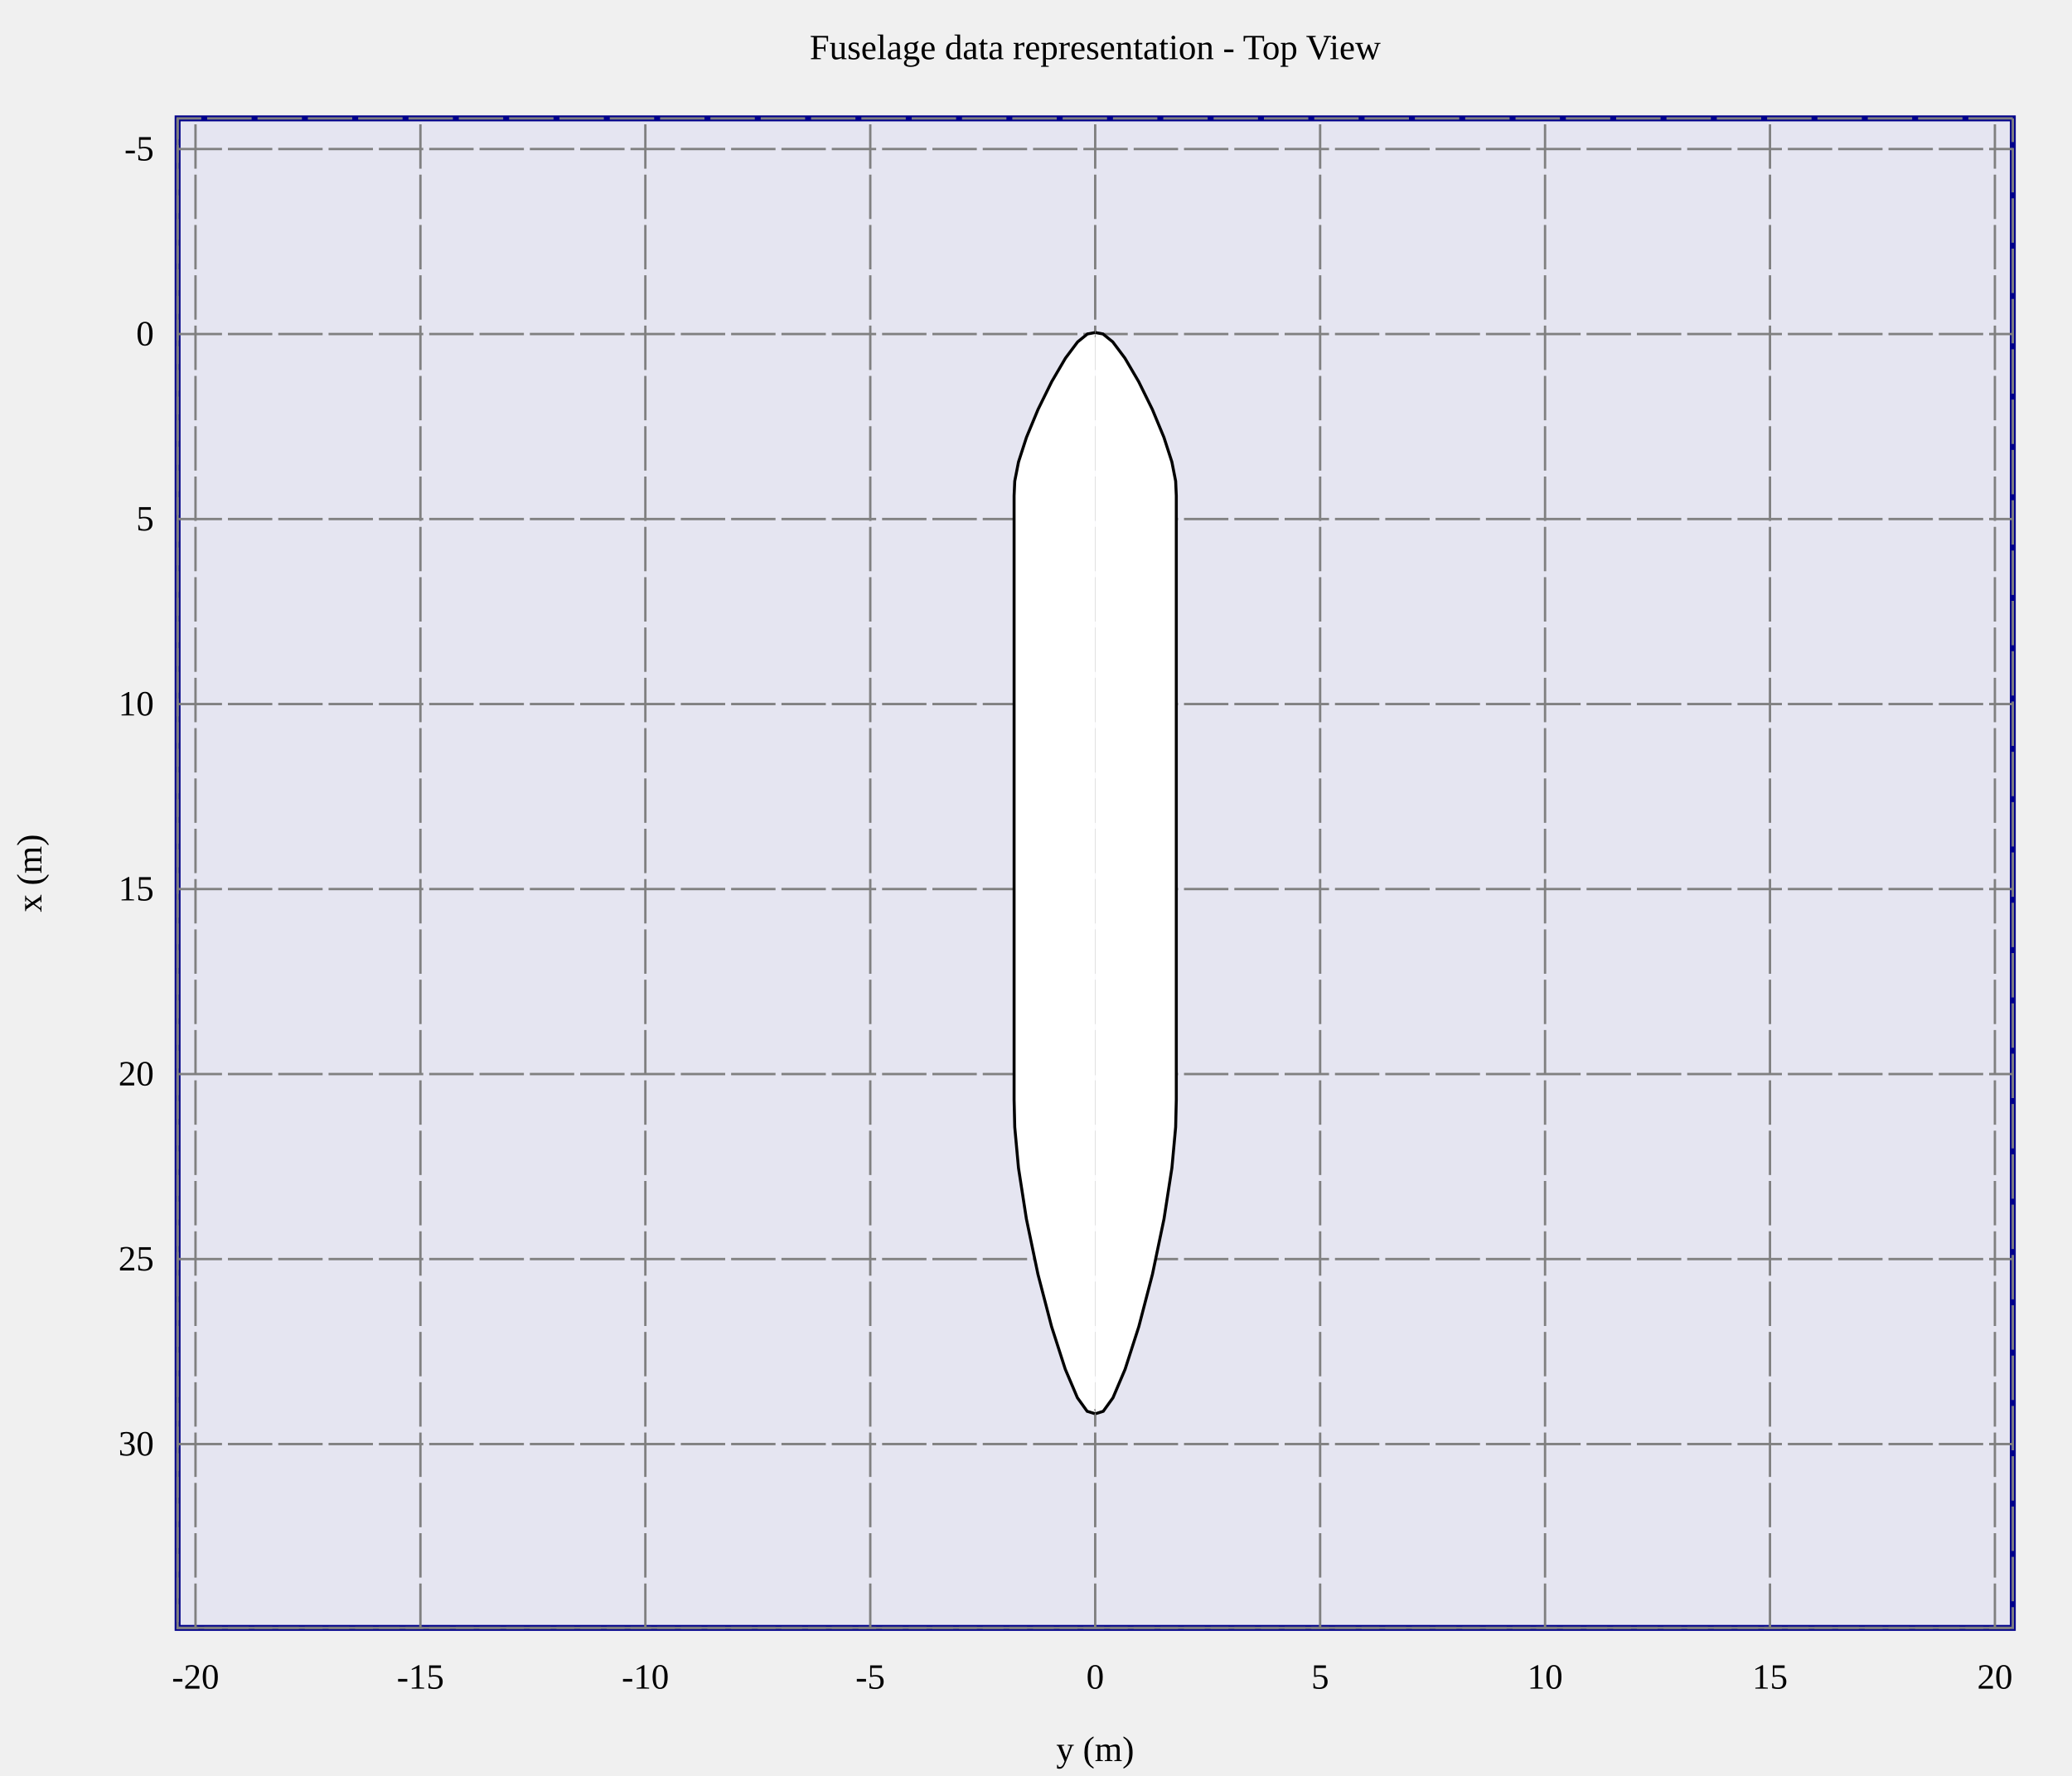
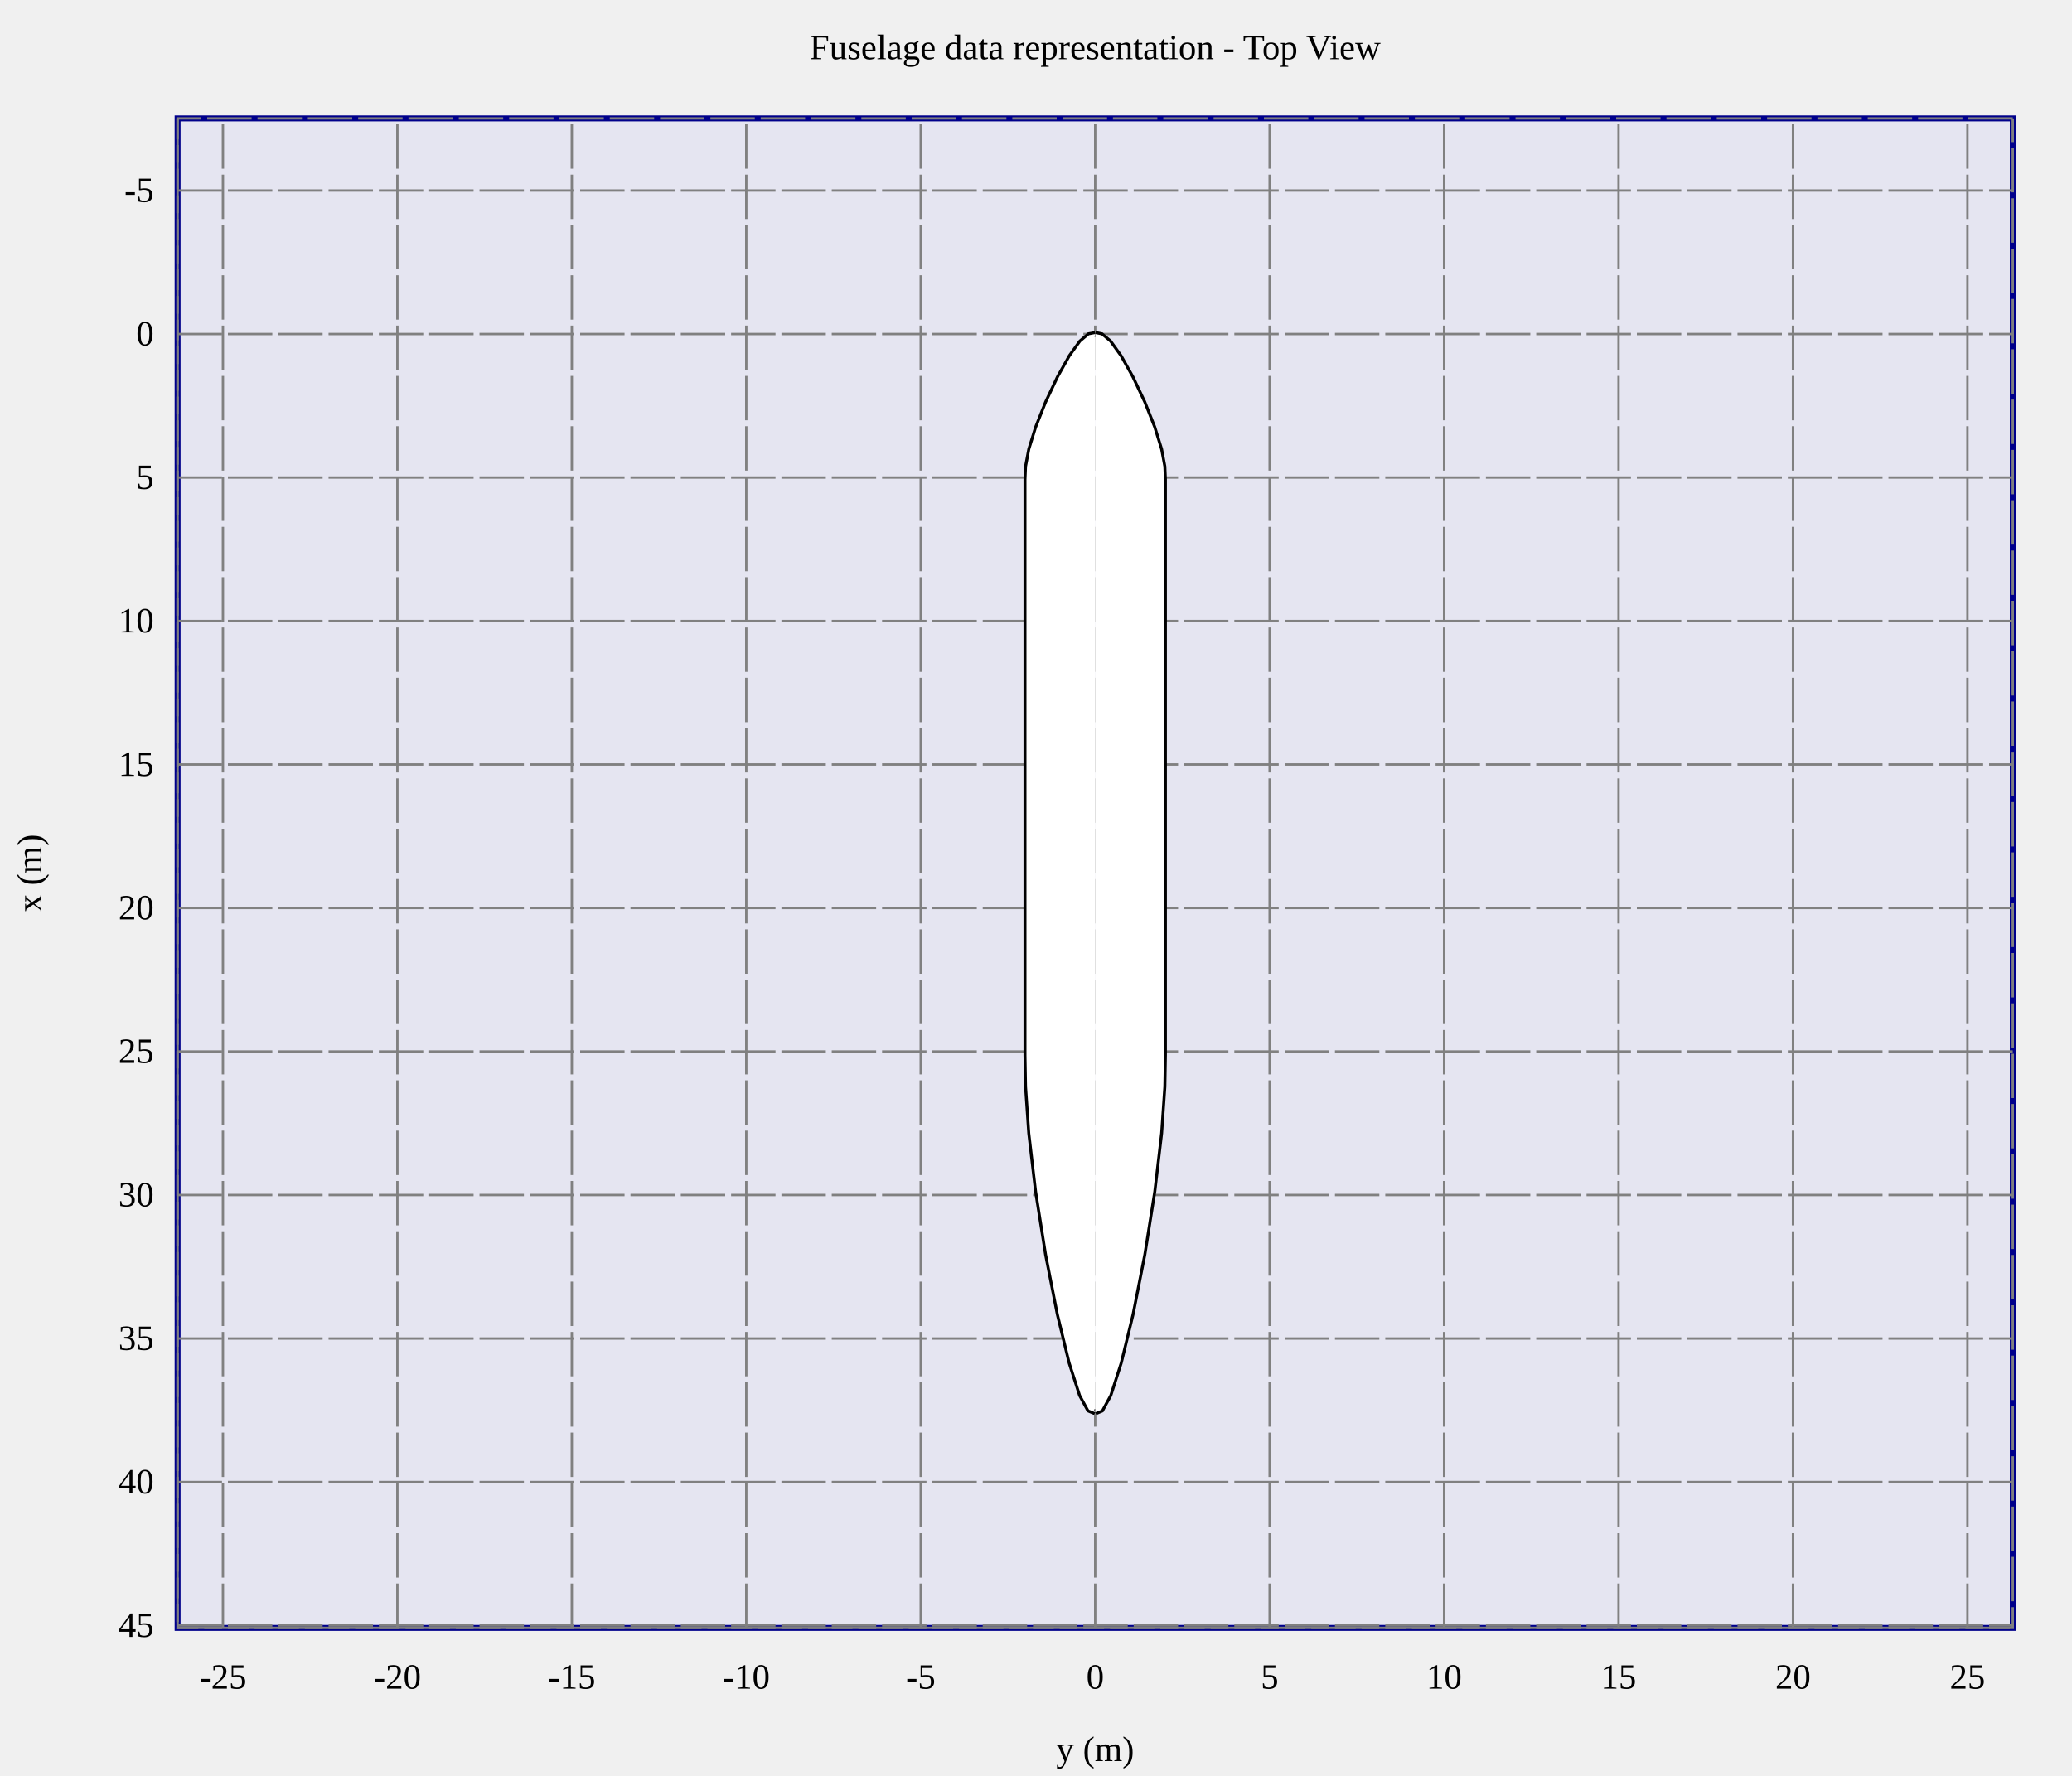
<svg xmlns="http://www.w3.org/2000/svg" id="svg" class="svg" width="700" height="600">
  <g id="page" width="700" height="600">
    <g id="graph" transform="translate(60,40)">
      <rect width="620" height="510" fill="blue" opacity="0.05" />
      <rect width="620" height="510" fill="none" opacity="1.0" style="stroke: darkblue; stroke-width: 2px;" />
      <g id="xAxis" class="axis" transform="translate(0,510)">
-         <g class="tick" transform="translate(6.048632,0)" style="opacity: 1;">
+         <g class="tick" transform="translate(15.31199,0)" style="opacity: 1;">
+           <line y2="-510" x2="0" style="fill: none; stroke: rgb(128, 128, 128); stroke-width: 0.8px; stroke-dasharray: 15px, 2px; font-style: normal; font-variant-caps: normal; font-weight: normal; font-size: 10px; line-height: normal; font-family: sans-serif; shape-rendering: geometricprecision;" />
+           <text dy=".71em" y="12" x="0" style="text-anchor: middle;">-25</text>
+         </g>
+         <g class="tick" transform="translate(74.24959,0)" style="opacity: 1;">
          <line y2="-510" x2="0" style="fill: none; stroke: rgb(128, 128, 128); stroke-width: 0.8px; stroke-dasharray: 15px, 2px; font-style: normal; font-variant-caps: normal; font-weight: normal; font-size: 10px; line-height: normal; font-family: sans-serif; shape-rendering: geometricprecision;" />
          <text dy=".71em" y="12" x="0" style="text-anchor: middle;">-20</text>
        </g>
-         <g class="tick" transform="translate(82.03647,0)" style="opacity: 1;">
+         <g class="tick" transform="translate(133.1872,0)" style="opacity: 1;">
          <line y2="-510" x2="0" style="fill: none; stroke: rgb(128, 128, 128); stroke-width: 0.8px; stroke-dasharray: 15px, 2px; font-style: normal; font-variant-caps: normal; font-weight: normal; font-size: 10px; line-height: normal; font-family: sans-serif; shape-rendering: geometricprecision;" />
          <text dy=".71em" y="12" x="0" style="text-anchor: middle;">-15</text>
        </g>
-         <g class="tick" transform="translate(158.0243,0)" style="opacity: 1;">
+         <g class="tick" transform="translate(192.1248,0)" style="opacity: 1;">
          <line y2="-510" x2="0" style="fill: none; stroke: rgb(128, 128, 128); stroke-width: 0.8px; stroke-dasharray: 15px, 2px; font-style: normal; font-variant-caps: normal; font-weight: normal; font-size: 10px; line-height: normal; font-family: sans-serif; shape-rendering: geometricprecision;" />
          <text dy=".71em" y="12" x="0" style="text-anchor: middle;">-10</text>
        </g>
-         <g class="tick" transform="translate(234.0122,0)" style="opacity: 1;">
+         <g class="tick" transform="translate(251.0624,0)" style="opacity: 1;">
          <line y2="-510" x2="0" style="fill: none; stroke: rgb(128, 128, 128); stroke-width: 0.8px; stroke-dasharray: 15px, 2px; font-style: normal; font-variant-caps: normal; font-weight: normal; font-size: 10px; line-height: normal; font-family: sans-serif; shape-rendering: geometricprecision;" />
          <text dy=".71em" y="12" x="0" style="text-anchor: middle;">-5</text>
        </g>
        <g class="tick" transform="translate(310,0)" style="opacity: 1;">
          <line y2="-510" x2="0" style="fill: none; stroke: rgb(128, 128, 128); stroke-width: 0.8px; stroke-dasharray: 15px, 2px; font-style: normal; font-variant-caps: normal; font-weight: normal; font-size: 10px; line-height: normal; font-family: sans-serif; shape-rendering: geometricprecision;" />
          <text dy=".71em" y="12" x="0" style="text-anchor: middle;">0</text>
        </g>
-         <g class="tick" transform="translate(385.9878,0)" style="opacity: 1;">
+         <g class="tick" transform="translate(368.9376,0)" style="opacity: 1;">
          <line y2="-510" x2="0" style="fill: none; stroke: rgb(128, 128, 128); stroke-width: 0.8px; stroke-dasharray: 15px, 2px; font-style: normal; font-variant-caps: normal; font-weight: normal; font-size: 10px; line-height: normal; font-family: sans-serif; shape-rendering: geometricprecision;" />
          <text dy=".71em" y="12" x="0" style="text-anchor: middle;">5</text>
        </g>
-         <g class="tick" transform="translate(461.9757,0)" style="opacity: 1;">
+         <g class="tick" transform="translate(427.8752,0)" style="opacity: 1;">
          <line y2="-510" x2="0" style="fill: none; stroke: rgb(128, 128, 128); stroke-width: 0.8px; stroke-dasharray: 15px, 2px; font-style: normal; font-variant-caps: normal; font-weight: normal; font-size: 10px; line-height: normal; font-family: sans-serif; shape-rendering: geometricprecision;" />
          <text dy=".71em" y="12" x="0" style="text-anchor: middle;">10</text>
        </g>
-         <g class="tick" transform="translate(537.9635,0)" style="opacity: 1;">
+         <g class="tick" transform="translate(486.8128,0)" style="opacity: 1;">
          <line y2="-510" x2="0" style="fill: none; stroke: rgb(128, 128, 128); stroke-width: 0.8px; stroke-dasharray: 15px, 2px; font-style: normal; font-variant-caps: normal; font-weight: normal; font-size: 10px; line-height: normal; font-family: sans-serif; shape-rendering: geometricprecision;" />
          <text dy=".71em" y="12" x="0" style="text-anchor: middle;">15</text>
        </g>
-         <g class="tick" transform="translate(613.9514,0)" style="opacity: 1;">
+         <g class="tick" transform="translate(545.7504,0)" style="opacity: 1;">
          <line y2="-510" x2="0" style="fill: none; stroke: rgb(128, 128, 128); stroke-width: 0.8px; stroke-dasharray: 15px, 2px; font-style: normal; font-variant-caps: normal; font-weight: normal; font-size: 10px; line-height: normal; font-family: sans-serif; shape-rendering: geometricprecision;" />
          <text dy=".71em" y="12" x="0" style="text-anchor: middle;">20</text>
+         </g>
+         <g class="tick" transform="translate(604.688,0)" style="opacity: 1;">
+           <line y2="-510" x2="0" style="fill: none; stroke: rgb(128, 128, 128); stroke-width: 0.8px; stroke-dasharray: 15px, 2px; font-style: normal; font-variant-caps: normal; font-weight: normal; font-size: 10px; line-height: normal; font-family: sans-serif; shape-rendering: geometricprecision;" />
+           <text dy=".71em" y="12" x="0" style="text-anchor: middle;">25</text>
        </g>
        <path class="domain" d="M0,-510V0H620V-510" style="fill: none; stroke: rgb(128, 128, 128); stroke-width: 0.8px; stroke-dasharray: 15px, 2px; font-style: normal; font-variant-caps: normal; font-weight: normal; font-size: 10px; line-height: normal; font-family: sans-serif; shape-rendering: geometricprecision;" />
      </g>
      <g id="yAxis" class="axis">
-         <g class="tick" transform="translate(0,10.35101)" style="opacity: 1;">
+         <g class="tick" transform="translate(0,24.37621)" style="opacity: 1;">
          <line x2="620" y2="0" style="fill: none; stroke: rgb(128, 128, 128); stroke-dasharray: 15px, 2px; stroke-width: 0.8px; shape-rendering: geometricprecision;" />
          <text dy=".32em" x="-8" y="0" style="text-anchor: end;">-5</text>
        </g>
        <g class="tick" transform="translate(0,72.85714)" style="opacity: 1;">
          <line x2="620" y2="0" style="fill: none; stroke: rgb(128, 128, 128); stroke-dasharray: 15px, 2px; stroke-width: 0.8px; shape-rendering: geometricprecision;" />
          <text dy=".32em" x="-8" y="0" style="text-anchor: end;">0</text>
        </g>
-         <g class="tick" transform="translate(0,135.3633)" style="opacity: 1;">
+         <g class="tick" transform="translate(0,121.3381)" style="opacity: 1;">
          <line x2="620" y2="0" style="fill: none; stroke: rgb(128, 128, 128); stroke-dasharray: 15px, 2px; stroke-width: 0.8px; shape-rendering: geometricprecision;" />
          <text dy=".32em" x="-8" y="0" style="text-anchor: end;">5</text>
        </g>
-         <g class="tick" transform="translate(0,197.8694)" style="opacity: 1;">
+         <g class="tick" transform="translate(0,169.819)" style="opacity: 1;">
          <line x2="620" y2="0" style="fill: none; stroke: rgb(128, 128, 128); stroke-dasharray: 15px, 2px; stroke-width: 0.8px; shape-rendering: geometricprecision;" />
          <text dy=".32em" x="-8" y="0" style="text-anchor: end;">10</text>
        </g>
-         <g class="tick" transform="translate(0,260.3755)" style="opacity: 1;">
+         <g class="tick" transform="translate(0,218.2999)" style="opacity: 1;">
          <line x2="620" y2="0" style="fill: none; stroke: rgb(128, 128, 128); stroke-dasharray: 15px, 2px; stroke-width: 0.8px; shape-rendering: geometricprecision;" />
          <text dy=".32em" x="-8" y="0" style="text-anchor: end;">15</text>
        </g>
-         <g class="tick" transform="translate(0,322.8817)" style="opacity: 1;">
+         <g class="tick" transform="translate(0,266.7809)" style="opacity: 1;">
          <line x2="620" y2="0" style="fill: none; stroke: rgb(128, 128, 128); stroke-dasharray: 15px, 2px; stroke-width: 0.8px; shape-rendering: geometricprecision;" />
          <text dy=".32em" x="-8" y="0" style="text-anchor: end;">20</text>
        </g>
-         <g class="tick" transform="translate(0,385.3878)" style="opacity: 1;">
+         <g class="tick" transform="translate(0,315.2618)" style="opacity: 1;">
          <line x2="620" y2="0" style="fill: none; stroke: rgb(128, 128, 128); stroke-dasharray: 15px, 2px; stroke-width: 0.8px; shape-rendering: geometricprecision;" />
          <text dy=".32em" x="-8" y="0" style="text-anchor: end;">25</text>
        </g>
-         <g class="tick" transform="translate(0,447.8939)" style="opacity: 1;">
+         <g class="tick" transform="translate(0,363.7427)" style="opacity: 1;">
          <line x2="620" y2="0" style="fill: none; stroke: rgb(128, 128, 128); stroke-dasharray: 15px, 2px; stroke-width: 0.8px; shape-rendering: geometricprecision;" />
          <text dy=".32em" x="-8" y="0" style="text-anchor: end;">30</text>
+         </g>
+         <g class="tick" transform="translate(0,412.2237)" style="opacity: 1;">
+           <line x2="620" y2="0" style="fill: none; stroke: rgb(128, 128, 128); stroke-dasharray: 15px, 2px; stroke-width: 0.8px; shape-rendering: geometricprecision;" />
+           <text dy=".32em" x="-8" y="0" style="text-anchor: end;">35</text>
+         </g>
+         <g class="tick" transform="translate(0,460.7046)" style="opacity: 1;">
+           <line x2="620" y2="0" style="fill: none; stroke: rgb(128, 128, 128); stroke-dasharray: 15px, 2px; stroke-width: 0.8px; shape-rendering: geometricprecision;" />
+           <text dy=".32em" x="-8" y="0" style="text-anchor: end;">40</text>
+         </g>
+         <g class="tick" transform="translate(0,509.1855)" style="opacity: 1;">
+           <line x2="620" y2="0" style="fill: none; stroke: rgb(128, 128, 128); stroke-dasharray: 15px, 2px; stroke-width: 0.8px; shape-rendering: geometricprecision;" />
+           <text dy=".32em" x="-8" y="0" style="text-anchor: end;">45</text>
        </g>
        <path class="domain" d="M620,0H0V510H620" style="fill: none; stroke: rgb(128, 128, 128); stroke-dasharray: 15px, 2px; stroke-width: 0.8px; shape-rendering: geometricprecision;" />
      </g>
      <g id="xy" class="xy">
-         <path id="line" d="M310,72.857L307.591,73.304L304.429,75.866L300.369,81.29L295.742,89.203L291.147,98.536L287.251,107.937L284.582,116.183L283.32,122.606L283.1,127.5L283.1,183.357L283.1,251.357L283.1,331.5L283.32,340.779L284.582,354.545L287.251,371.757L291.147,390.403L295.742,408.06L300.369,422.449L304.429,431.996L307.591,436.391L310,437.143" class="line" style="fill:none; stroke:black; stroke-width:2" />
-         <path id="area" d="M310,72.857L307.591,73.304L304.429,75.866L300.369,81.29L295.742,89.203L291.147,98.536L287.251,107.937L284.582,116.183L283.32,122.606L283.1,127.5L283.1,183.357L283.1,251.357L283.1,331.5L283.32,340.779L284.582,354.545L287.251,371.757L291.147,390.403L295.742,408.06L300.369,422.449L304.429,431.996L307.591,436.391L310,437.143L310,72.857L307.591,72.857L304.429,72.857L300.369,72.857L295.742,72.857L291.147,72.857L287.251,72.857L284.582,72.857L283.32,72.857L283.1,72.857L283.1,72.857L283.1,72.857L283.1,72.857L283.32,72.857L284.582,72.857L287.251,72.857L291.147,72.857L295.742,72.857L300.369,72.857L304.429,72.857L307.591,72.857L310,72.857Z" class="area" style="fill:white;" opacity="1" />
+         <path id="line" d="M310,72.857L307.92,73.259L305.191,75.566L301.686,80.446L297.691,87.568L293.725,95.969L290.362,104.429L288.057,111.85L286.969,117.631L286.779,122.036L286.779,175.95L286.779,240.793L286.779,316.564L286.969,327.155L288.057,342.868L290.362,362.513L293.725,383.795L297.691,403.948L301.686,420.371L305.191,431.268L307.92,436.285L310,437.143" class="line" style="fill:none; stroke:black; stroke-width:2" />
+         <path id="area" d="M310,72.857L307.92,73.259L305.191,75.566L301.686,80.446L297.691,87.568L293.725,95.969L290.362,104.429L288.057,111.85L286.969,117.631L286.779,122.036L286.779,175.95L286.779,240.793L286.779,316.564L286.969,327.155L288.057,342.868L290.362,362.513L293.725,383.795L297.691,403.948L301.686,420.371L305.191,431.268L307.92,436.285L310,437.143L310,72.857L307.92,72.857L305.191,72.857L301.686,72.857L297.691,72.857L293.725,72.857L290.362,72.857L288.057,72.857L286.969,72.857L286.779,72.857L286.779,72.857L286.779,72.857L286.779,72.857L286.969,72.857L288.057,72.857L290.362,72.857L293.725,72.857L297.691,72.857L301.686,72.857L305.191,72.857L307.92,72.857L310,72.857Z" class="area" style="fill:white;" opacity="1" />
      </g>
      <g id="xy" class="xy">
-         <path id="line" d="M310,72.857L312.409,73.304L315.571,75.866L319.631,81.29L324.258,89.203L328.853,98.536L332.749,107.937L335.418,116.183L336.68,122.606L336.9,127.5L336.9,183.357L336.9,251.357L336.9,331.5L336.68,340.779L335.418,354.545L332.749,371.757L328.853,390.403L324.258,408.06L319.631,422.449L315.571,431.996L312.409,436.391L310,437.143" class="line" style="fill:none; stroke:black; stroke-width:2" />
-         <path id="area" d="M310,72.857L312.409,73.304L315.571,75.866L319.631,81.29L324.258,89.203L328.853,98.536L332.749,107.937L335.418,116.183L336.68,122.606L336.9,127.5L336.9,183.357L336.9,251.357L336.9,331.5L336.68,340.779L335.418,354.545L332.749,371.757L328.853,390.403L324.258,408.06L319.631,422.449L315.571,431.996L312.409,436.391L310,437.143L310,72.857L312.409,72.857L315.571,72.857L319.631,72.857L324.258,72.857L328.853,72.857L332.749,72.857L335.418,72.857L336.68,72.857L336.9,72.857L336.9,72.857L336.9,72.857L336.9,72.857L336.68,72.857L335.418,72.857L332.749,72.857L328.853,72.857L324.258,72.857L319.631,72.857L315.571,72.857L312.409,72.857L310,72.857Z" class="area" style="fill:white;" opacity="1" />
+         <path id="line" d="M310,72.857L312.08,73.259L314.809,75.566L318.314,80.446L322.309,87.568L326.275,95.969L329.638,104.429L331.943,111.85L333.031,117.631L333.221,122.036L333.221,175.95L333.221,240.793L333.221,316.564L333.031,327.155L331.943,342.868L329.638,362.513L326.275,383.795L322.309,403.948L318.314,420.371L314.809,431.268L312.08,436.285L310,437.143" class="line" style="fill:none; stroke:black; stroke-width:2" />
+         <path id="area" d="M310,72.857L312.08,73.259L314.809,75.566L318.314,80.446L322.309,87.568L326.275,95.969L329.638,104.429L331.943,111.85L333.031,117.631L333.221,122.036L333.221,175.95L333.221,240.793L333.221,316.564L333.031,327.155L331.943,342.868L329.638,362.513L326.275,383.795L322.309,403.948L318.314,420.371L314.809,431.268L312.08,436.285L310,437.143L310,72.857L312.08,72.857L314.809,72.857L318.314,72.857L322.309,72.857L326.275,72.857L329.638,72.857L331.943,72.857L333.031,72.857L333.221,72.857L333.221,72.857L333.221,72.857L333.221,72.857L333.031,72.857L331.943,72.857L329.638,72.857L326.275,72.857L322.309,72.857L318.314,72.857L314.809,72.857L312.08,72.857L310,72.857Z" class="area" style="fill:white;" opacity="1" />
      </g>
    </g>
  </g>
  <text class="x label" text-anchor="middle" x="370" y="595">y (m)</text>
  <text class="y label" text-anchor="middle" x="-295" y="5" dy=".75em" transform="rotate(-90)">x (m)</text>
  <text class="title" text-anchor="middle" x="370" y="20">Fuselage data representation - Top View</text>
</svg>
